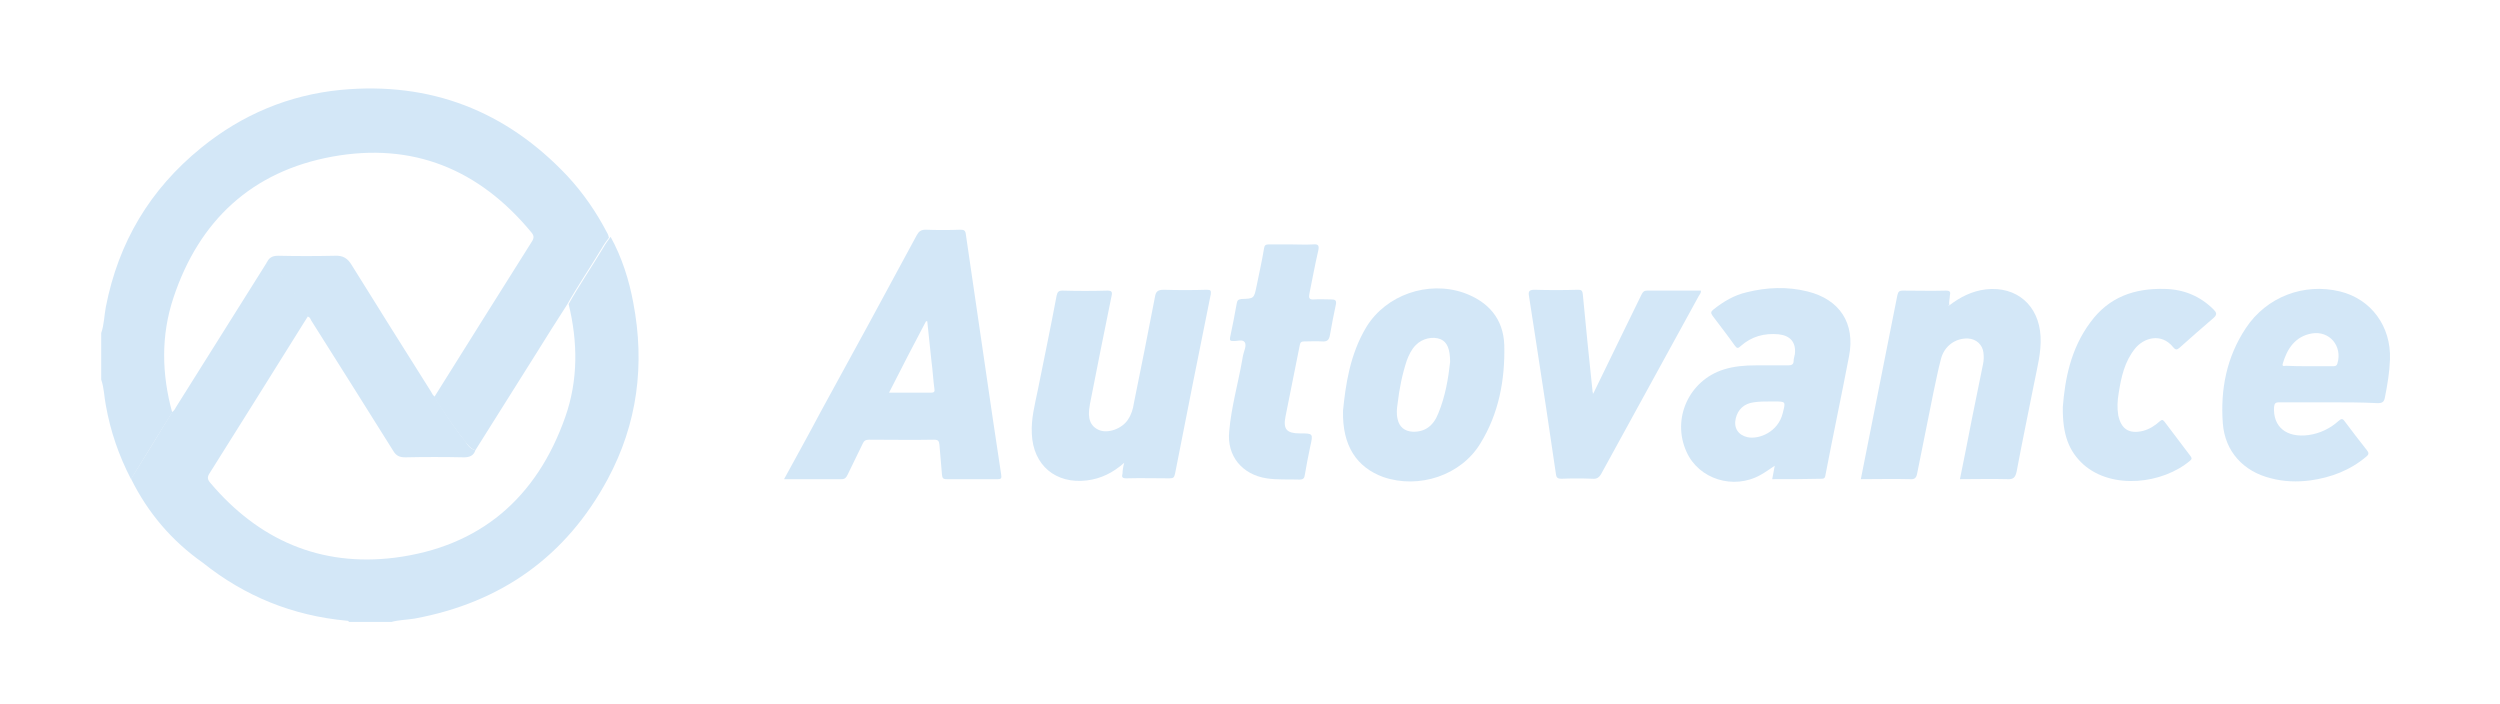
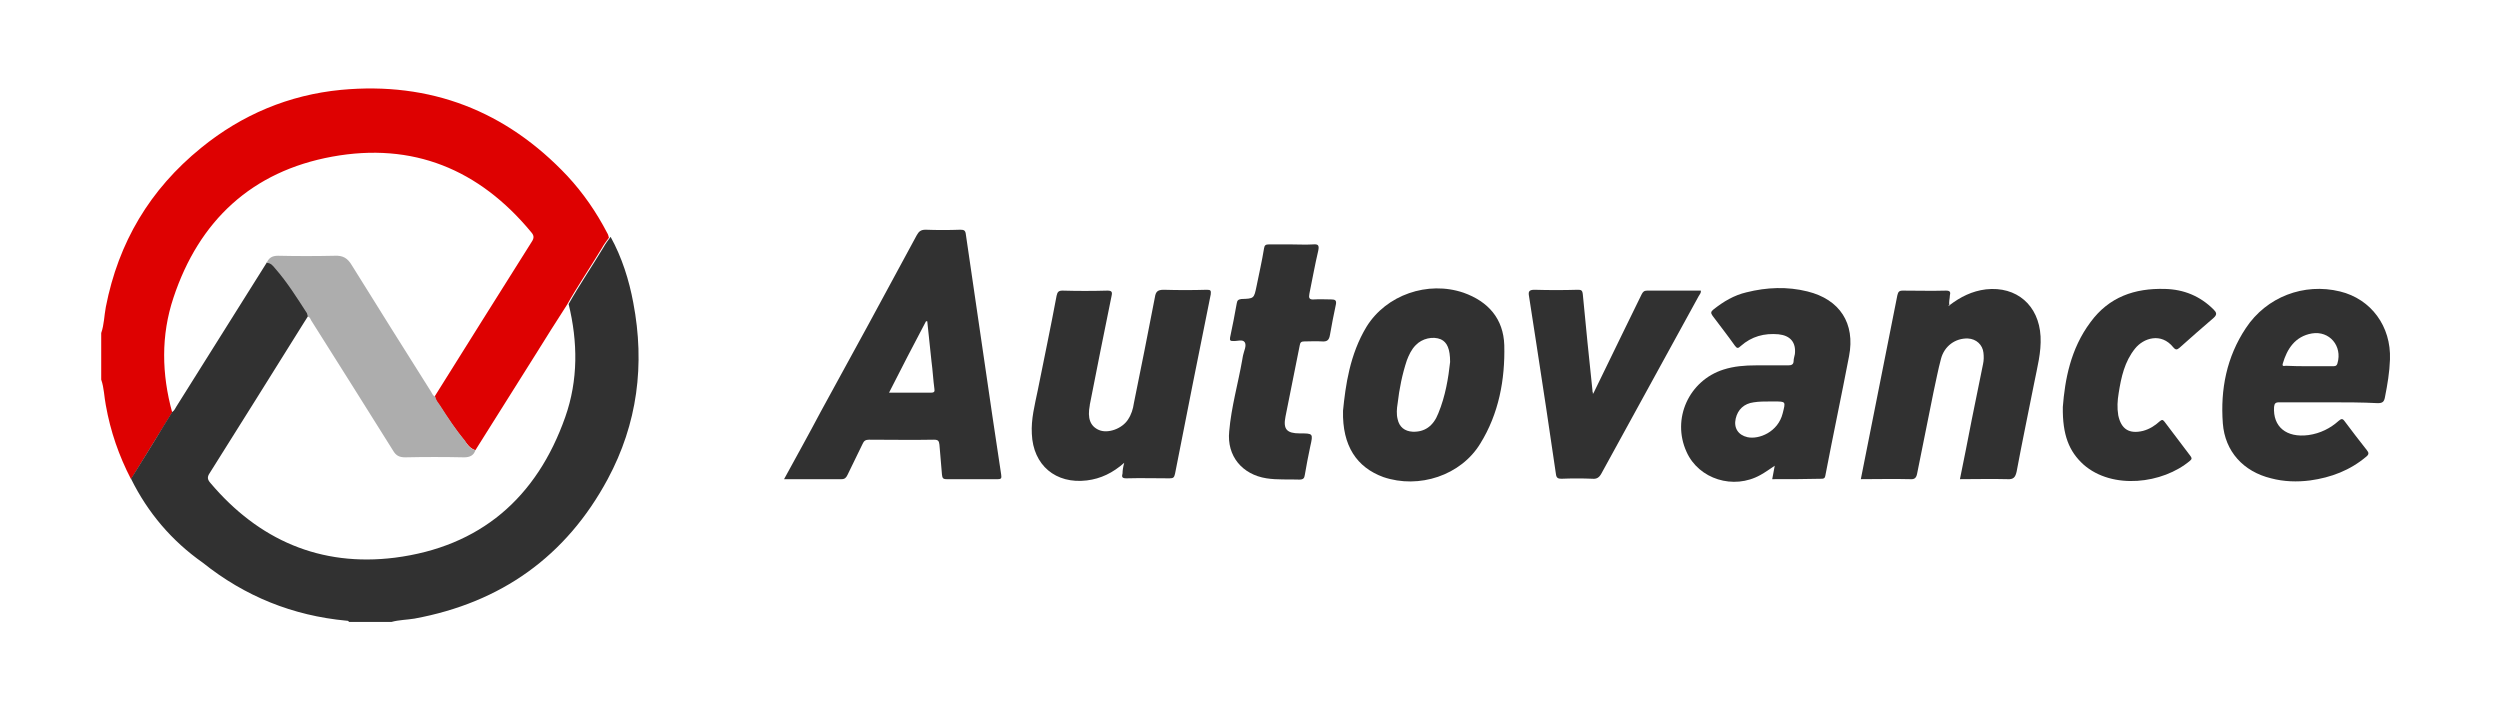
<svg xmlns="http://www.w3.org/2000/svg" version="1.1" id="Layer_1" x="0px" y="0px" viewBox="0 0 595.3 167.5" style="enable-background:new 0 0 595.3 167.5;" xml:space="preserve">
  <style type="text/css">
- 	.st0{fill:#D3E7F7;}
- 	.st1{fill:#D3E7F7;}
- 	.st2{fill:#D3E7F7;}
- 	.st3{fill:#D3E7F7;}
+ 	.st0{fill:#DE0101;}
+ 	.st1{fill:#313131;}
+ 	.st2{fill:#ADADAD;}
+ 	.st3{fill:#FEFEFE;}
</style>
  <path class="st0" d="M24.1,79.3c0.7-2,0.7-4.1,1.1-6.2c3-15.4,10.5-28,22.7-37.9c9.7-7.9,20.9-12.6,33.3-13.8  c21.3-2,39.3,5,53.9,20.5c3.8,4.1,6.9,8.6,9.5,13.6c0.2,0.3,0.3,0.7,0.4,1.1c-0.6,0.8-1.2,1.6-1.7,2.5c-2.7,4.5-5.7,8.9-8.3,13.5  c-2.5,3.9-5,7.8-7.4,11.7c-4.8,7.6-9.6,15.3-14.4,22.9c-1.3-0.4-2-1.5-2.7-2.4c-2.1-2.6-4-5.4-5.8-8.2c-0.5-0.7-1.1-1.3-1.2-2.2  c7.7-12.3,15.4-24.6,23.1-36.8c0.6-0.9,0.6-1.5-0.1-2.3c-12.4-15-28.2-21.5-47.4-18c-19.1,3.5-31.7,15.2-37.8,33.6  c-3,9-2.8,18.2-0.3,27.3c-0.7,1.1-1.4,2.3-2.1,3.4c-2.6,4.2-5.1,8.3-7.7,12.5c-2.9-5.6-4.9-11.4-6-17.6c-0.4-2-0.4-4.1-1.1-6.1  C24.1,86.7,24.1,83,24.1,79.3z" />
  <path class="st1" d="M31.2,114c2.6-4.2,5.2-8.3,7.7-12.5c0.7-1.1,1.4-2.3,2.1-3.4c0.5-0.3,0.7-0.8,1-1.3c1.8-2.9,3.6-5.7,5.4-8.6  c5.4-8.6,10.8-17.2,16.2-25.8c0.9,0,1.4,0.7,2,1.3c2.9,3.3,5.2,7,7.6,10.7c0.1,0.2,0.1,0.5,0.2,0.8c-0.4,0.6-0.8,1.3-1.2,1.9  c-7.4,11.9-14.9,23.8-22.3,35.6c-0.6,0.9-0.5,1.5,0.2,2.3c11.5,13.6,26.2,20,43.9,17.8c20.3-2.6,33.8-14.2,40.6-33.5  c3.1-8.8,3-17.9,0.8-26.9c2.6-4.6,5.6-9,8.3-13.5c0.5-0.9,1.1-1.7,1.7-2.5c2.7,4.9,4.4,10.3,5.4,15.7c2.8,14.7,1,28.8-6.1,42  c-9.9,18.4-25.4,29.4-46,33.2c-1.8,0.3-3.7,0.3-5.5,0.8c-3.4,0-6.8,0-10.1,0c-0.1-0.3-0.4-0.3-0.6-0.3c-12.8-1.2-24.2-5.8-34.2-13.8  C40.9,128.8,35.2,122.1,31.2,114z" />
  <path class="st1" d="M186.7,114.1c3-5.5,5.9-10.7,8.7-16c7.7-14,15.3-28,22.9-42.1c0.5-0.9,1-1.3,2.1-1.3c2.7,0.1,5.5,0.1,8.3,0  c0.9,0,1.2,0.2,1.3,1.2c2.1,14.4,4.2,28.8,6.3,43.1c0.7,4.7,1.4,9.3,2.1,14c0.1,0.8,0.1,1.1-0.8,1.1c-4.1,0-8.1,0-12.2,0  c-0.9,0-1-0.3-1.1-1.1c-0.2-2.4-0.4-4.7-0.6-7.1c-0.1-0.9-0.3-1.2-1.3-1.2c-5.2,0.1-10.3,0-15.5,0c-0.8,0-1.2,0.3-1.5,1  c-1.2,2.5-2.4,4.9-3.6,7.4c-0.3,0.6-0.6,1-1.4,1C196,114.1,191.5,114.1,186.7,114.1z M220.8,76.5c-0.1,0-0.2,0-0.3,0  c-1.5,2.8-2.9,5.6-4.4,8.4c-1.4,2.8-2.9,5.6-4.4,8.6c3.5,0,6.7,0,10,0c0.8,0,0.9-0.3,0.8-0.9c-0.3-2.2-0.4-4.4-0.7-6.6  C221.5,82.8,221.1,79.7,220.8,76.5z" />
  <path class="st1" d="M267.7,110.2c-2.7,2.4-5.6,3.8-8.9,4.2c-7.4,0.9-12.8-3.6-13.1-11.1c-0.2-3.5,0.7-6.9,1.4-10.3  c1.5-7.5,3.1-15.1,4.5-22.6c0.2-0.9,0.5-1.2,1.4-1.2c3.6,0.1,7.1,0.1,10.7,0c1,0,1.2,0.3,1,1.2c-1.8,8.7-3.5,17.4-5.2,26  c0,0,0,0.1,0,0.1c-0.6,3.1,0.1,5,2.2,5.9c2.1,0.9,5.5-0.3,6.9-2.5c0.8-1.2,1.2-2.5,1.4-3.9c1.7-8.4,3.4-16.8,5-25.2  c0.2-1.3,0.6-1.8,2.1-1.8c3.4,0.1,6.9,0.1,10.3,0c0.9,0,1,0.2,0.9,1.1c-2.9,14.2-5.7,28.5-8.5,42.7c-0.2,0.9-0.4,1.1-1.3,1.1  c-3.4,0-6.9-0.1-10.3,0c-1.1,0-1.1-0.4-0.9-1.2C267.3,112.1,267.4,111.3,267.7,110.2z" />
  <path class="st1" d="M464.2,72.7c2.6-2,5.4-3.4,8.7-3.8c7.3-0.8,12.6,3.8,13,11.2c0.2,3.8-0.8,7.4-1.5,11  c-1.4,7.1-2.9,14.2-4.2,21.2c-0.3,1.3-0.7,1.9-2.2,1.8c-3.7-0.1-7.4,0-11.3,0c1-4.8,1.9-9.5,2.8-14.1c0.9-4.4,1.8-8.9,2.7-13.3  c0.2-0.9,0.2-1.8,0.1-2.7c-0.2-1.9-1.7-3.3-3.7-3.4c-3-0.1-5.6,1.8-6.4,4.8c-0.7,2.6-1.2,5.3-1.8,8c-1.3,6.5-2.6,12.9-3.9,19.4  c-0.2,1-0.6,1.4-1.7,1.3c-3.9-0.1-7.7,0-11.7,0c1.1-5.6,2.2-11.1,3.3-16.6c1.8-9.1,3.6-18.1,5.4-27.2c0.2-0.8,0.4-1.1,1.3-1.1  c3.4,0,6.9,0.1,10.3,0c1,0,1.1,0.4,0.9,1.2C464.3,71.1,464,71.9,464.2,72.7c0,0-0.1,0-0.2,0c0,0.1,0,0.1,0,0.2  C464.1,72.8,464.2,72.8,464.2,72.7z" />
  <path class="st1" d="M422,114.1c0.2-1.1,0.4-2.1,0.6-3.2c-1.2,0.8-2.3,1.6-3.4,2.2c-6.4,3.6-14.7,1-17.6-5.5  c-3.6-7.9,0.6-17,8.8-19.6c2.5-0.8,5.1-1,7.7-1c2.6,0,5.1,0,7.7,0c0.8,0,1.3-0.2,1.3-1.1c0-0.5,0.2-1,0.3-1.6  c0.3-2.8-1.1-4.4-3.9-4.7c-3.4-0.3-6.4,0.5-9,2.8c-0.6,0.6-0.9,0.6-1.4-0.1c-1.7-2.4-3.5-4.7-5.3-7.1c-0.5-0.7-0.4-1,0.2-1.5  c2.4-1.9,4.9-3.4,7.9-4.1c4.8-1.2,9.7-1.4,14.5-0.2c7.7,1.9,11.4,7.6,9.9,15.4c-1.8,9.4-3.8,18.8-5.6,28.2c-0.1,0.5-0.1,1-0.9,1  C429.9,114.1,426,114.1,422,114.1z M421.4,95.6C421.4,95.6,421.4,95.6,421.4,95.6c-1.3,0-2.5,0-3.8,0.2c-2.3,0.3-3.8,1.7-4.3,3.9  c-0.5,2.2,0.6,3.9,2.8,4.4c2.7,0.6,7.3-1.2,8.4-5.7c0.7-2.8,0.8-2.8-2-2.8C422.2,95.6,421.8,95.6,421.4,95.6z" />
  <path class="st1" d="M554.6,95.8c-4,0-7.9,0-11.9,0c-0.9,0-1.1,0.3-1.2,1.1c-0.3,4.7,2.9,7.4,8.2,6.7c2.8-0.4,5.2-1.6,7.2-3.4  c0.6-0.5,0.9-0.6,1.4,0.1c1.7,2.3,3.5,4.6,5.3,6.9c0.5,0.6,0.5,1-0.1,1.5c-3.9,3.3-8.4,5-13.4,5.7c-3.1,0.4-6.3,0.3-9.3-0.5  c-6.6-1.6-11-6.4-11.5-13.1c-0.6-8.1,0.9-15.8,5.5-22.7c4.9-7.4,13.8-10.8,22.4-8.7c7.4,1.8,12.2,8.3,11.9,16.2c-0.1,3-0.6,6-1.2,9  c-0.2,1.1-0.6,1.4-1.7,1.4C562.4,95.8,558.5,95.8,554.6,95.8z M549.9,87.2c1.9,0,3.8,0,5.6,0c0.5,0,0.9,0,1.1-0.7  c1.2-4.1-1.9-7.8-6.1-7.1c-4,0.7-5.9,3.7-6.9,7.1c-0.3,0.9,0.4,0.6,0.7,0.6C546.2,87.2,548,87.2,549.9,87.2z" />
  <path class="st1" d="M319.8,97.8c0.6-6,1.6-13.4,5.6-20c4.7-7.6,14.6-11,23.1-8.1c5.9,2.1,9.5,6.2,9.7,12.5  c0.2,8.2-1.3,16.3-5.7,23.4c-4.6,7.6-14.6,10.9-23.1,8C323.1,111.3,319.6,106.2,319.8,97.8z M345.3,86.2c0-3.1-0.7-4.7-2.2-5.4  c-1.9-0.8-4.5-0.2-6,1.4c-1,1-1.6,2.3-2.1,3.6c-1.1,3.3-1.8,6.8-2.2,10.3c-0.2,1.2-0.3,2.5,0,3.7c0.4,1.9,1.7,2.9,3.6,3  c2.8,0.1,4.9-1.3,6.1-4.4C344.2,94.3,344.9,89.9,345.3,86.2z" />
  <path class="st1" d="M379.4,93.7c2.4-4.9,4.8-9.9,7.2-14.8c1.4-2.9,2.9-5.9,4.3-8.8c0.3-0.6,0.6-0.9,1.3-0.9c4.2,0,8.5,0,12.8,0  c0.1,0.6-0.3,0.9-0.5,1.3c-7.7,14.1-15.5,28.2-23.2,42.3c-0.5,0.9-1.1,1.3-2.1,1.2c-2.5-0.1-4.9-0.1-7.4,0c-0.8,0-1.2-0.2-1.3-1.1  c-1.5-10.4-3.1-20.9-4.7-31.3c-0.6-3.7-1.1-7.3-1.7-11c-0.2-1.1-0.1-1.6,1.3-1.6c3.4,0.1,6.9,0.1,10.3,0c0.8,0,1.1,0.1,1.2,1.1  c0.7,7.6,1.5,15.2,2.3,22.9c0,0.2,0,0.3,0.1,0.5C379.2,93.7,379.3,93.7,379.4,93.7z" />
  <path class="st1" d="M491.2,96.9c0.5-6.4,1.8-13.8,6.6-20.2c4.4-6,10.5-8.1,17.7-7.9c4.5,0.1,8.4,1.7,11.6,4.9c0.7,0.7,0.9,1.2,0,2  c-2.7,2.3-5.4,4.7-8.1,7.1c-0.6,0.5-0.9,0.6-1.5-0.1c-2.9-3.6-7.1-2.2-9.1,0.3c-2.5,3.1-3.3,6.8-3.9,10.6c-0.3,1.8-0.4,3.5-0.1,5.3  c0.7,3.3,2.6,4.5,5.9,3.7c1.5-0.4,2.8-1.2,4-2.3c0.5-0.4,0.7-0.4,1.1,0.1c2.1,2.7,4.1,5.5,6.2,8.2c0.3,0.4,0.4,0.7-0.1,1.1  c-6.5,5.5-18.5,7-25.4,0.9C492.7,107.5,491.1,103.6,491.2,96.9z" />
  <path class="st1" d="M307.5,58.2c1.7,0,3.4,0.1,5.1,0c1.2-0.1,1.6,0.1,1.3,1.5c-0.8,3.4-1.4,6.8-2.1,10.2c-0.2,1-0.1,1.5,1.1,1.4  c1.3-0.1,2.7,0,4.1,0c0.9,0,1.3,0.2,1.1,1.2c-0.5,2.4-1,4.8-1.4,7.2c-0.2,1.2-0.6,1.7-1.9,1.6c-1.4-0.1-2.8,0-4.2,0  c-0.7,0-1,0.2-1.1,0.9c-1.1,5.7-2.3,11.3-3.4,17c-0.6,3,0.3,4,3.4,4c3.2,0,3.2,0,2.5,3.1c-0.5,2.3-0.9,4.5-1.3,6.8  c-0.1,0.8-0.4,1.1-1.3,1.1c-2.6-0.1-5.2,0.1-7.8-0.3c-5.8-0.9-9.5-5.3-8.9-11.2c0.5-5.8,2.1-11.3,3.1-17c0.1-0.4,0.1-0.8,0.2-1.1  c0.2-1,0.9-2.3,0.4-3.1c-0.5-0.8-1.9-0.2-2.8-0.3c-0.6,0-0.8-0.1-0.7-0.8c0.6-2.7,1.1-5.5,1.6-8.2c0.1-0.7,0.4-0.9,1.1-1  c3-0.1,3-0.1,3.6-3c0.6-3,1.3-6,1.8-9.1c0.1-0.7,0.4-0.9,1.1-0.9C303.8,58.2,305.7,58.2,307.5,58.2z" />
  <path class="st2" d="M113.2,107.2c-0.4,1.3-1.4,1.7-2.7,1.7c-4.7-0.1-9.4-0.1-14,0c-1.4,0-2.2-0.4-2.9-1.6  c-6.5-10.4-13-20.7-19.5-31c-0.2-0.4-0.3-0.8-0.8-0.9c-0.1-0.3-0.1-0.6-0.2-0.8c-2.4-3.7-4.7-7.4-7.6-10.7c-0.5-0.6-1-1.3-2-1.3  c0.5-1.2,1.3-1.7,2.7-1.7c4.5,0.1,9,0.1,13.5,0c2-0.1,3.1,0.6,4.1,2.3c6.2,10,12.5,20,18.8,30c0.3,0.5,0.5,1.1,1.1,1.3  c0.1,0.9,0.8,1.5,1.2,2.2c1.8,2.8,3.6,5.6,5.8,8.2C111.2,105.8,111.9,106.9,113.2,107.2z" />
  <path class="st3" d="M464.2,72.7c0,0.1-0.1,0.1-0.1,0.2c0-0.1,0-0.1,0-0.2C464.1,72.7,464.2,72.7,464.2,72.7  C464.2,72.7,464.2,72.7,464.2,72.7z" />
</svg>
